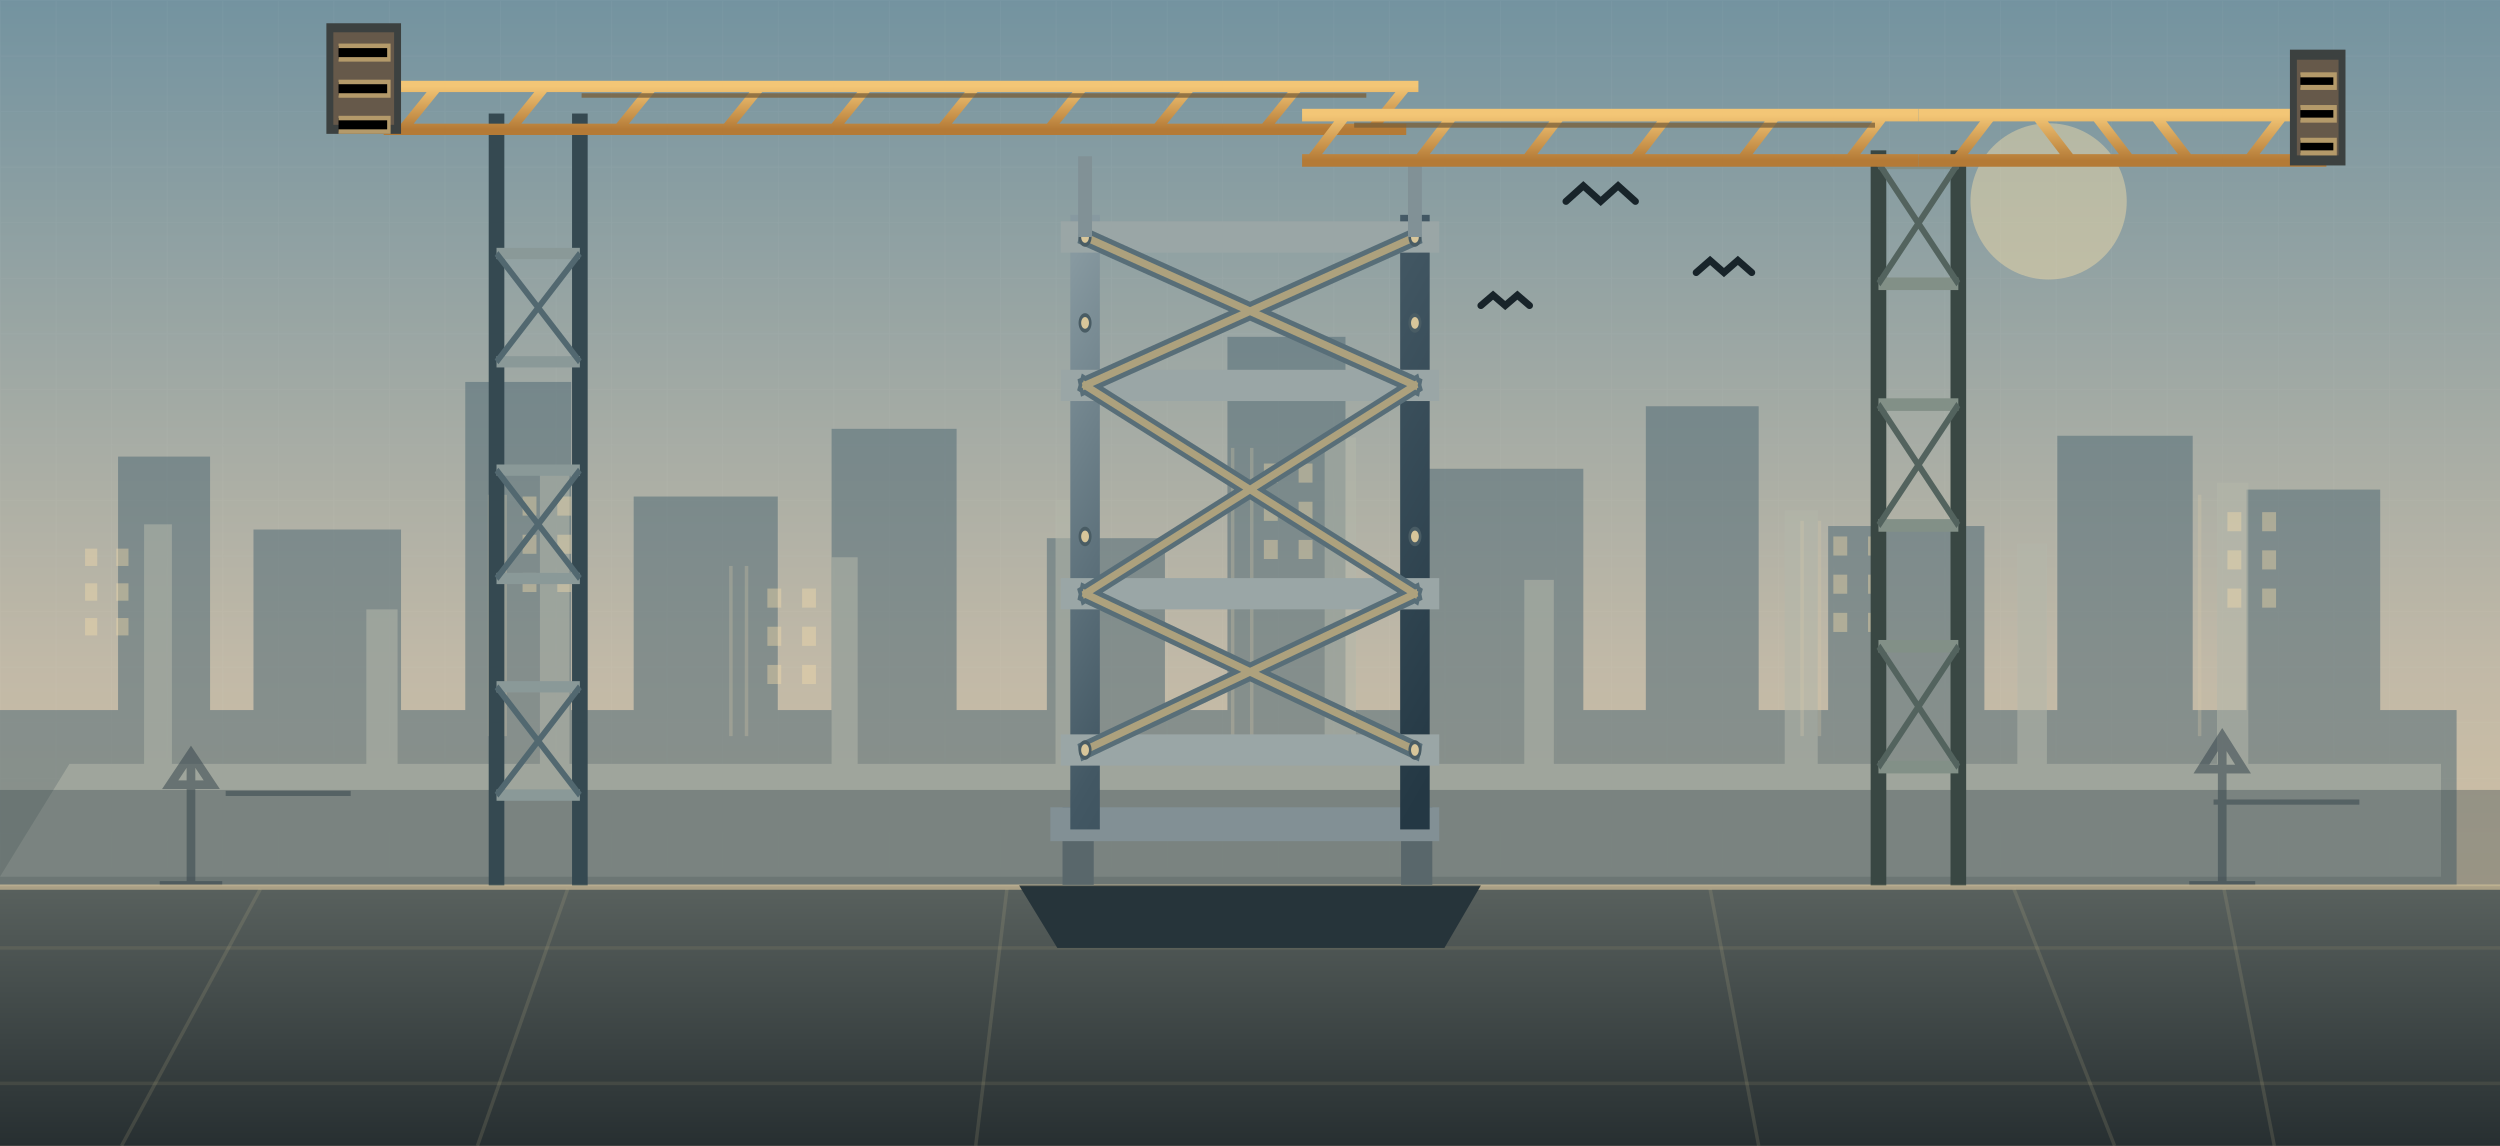
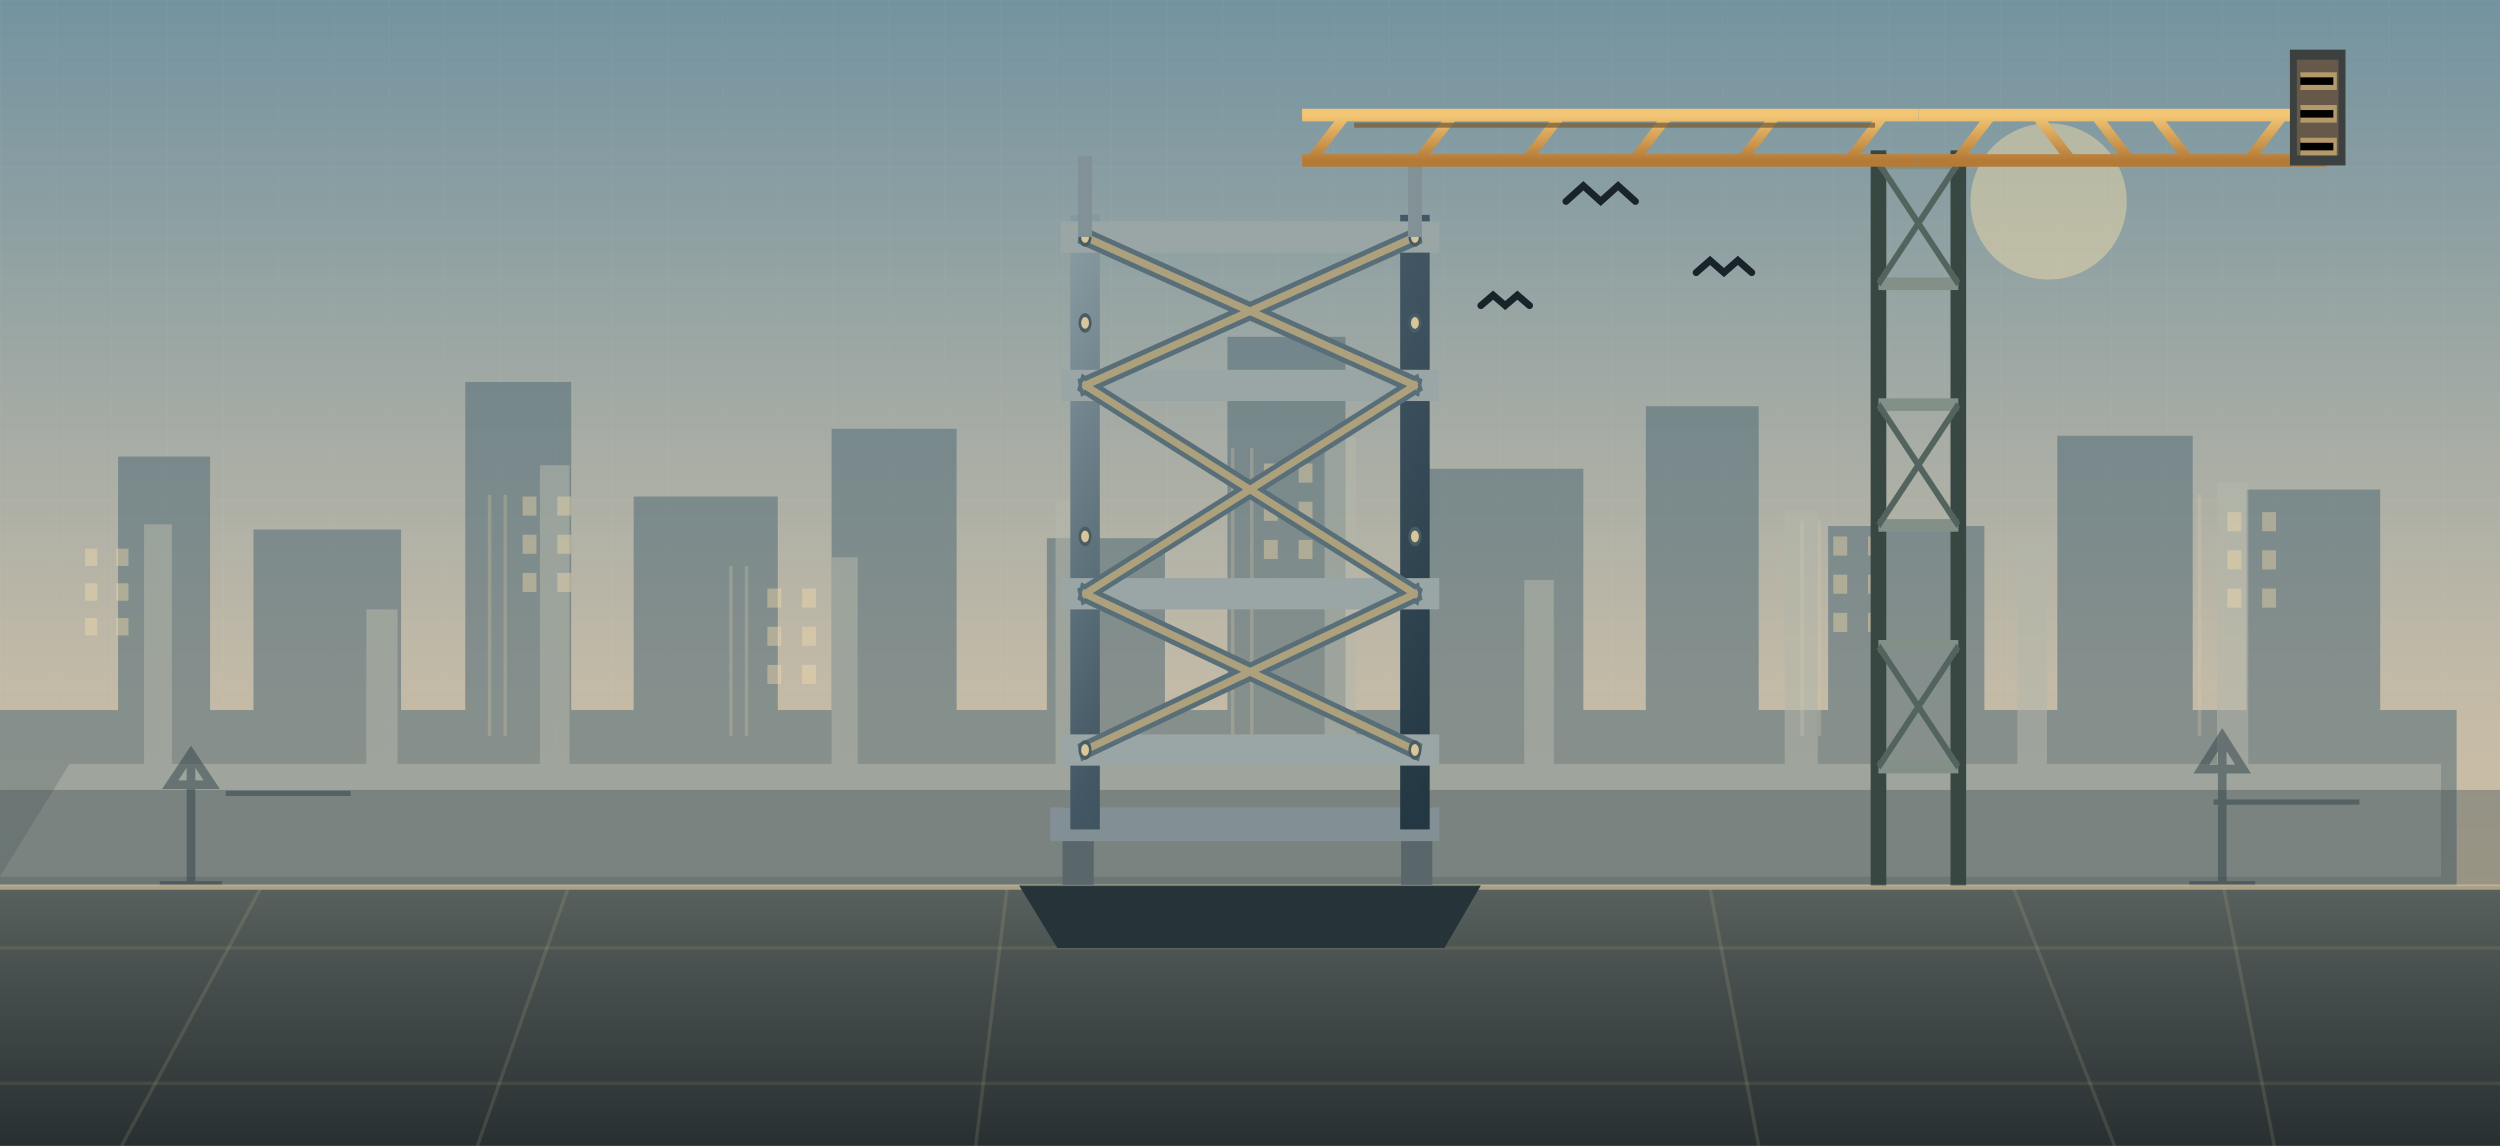
<svg xmlns="http://www.w3.org/2000/svg" class="scene" width="1440" height="660" viewBox="0 0 1440 660" role="img" aria-labelledby="scene-title scene-desc">
-   <style>#player-trolley,#beam-1,#beam-2,#beam-3,#worker-walk,#auto-trolley,#auto-beam,#bird-strike,#crash-overlay,#debris,#target-1,#target-2,#target-3,#target-label-1,#target-label-2,#target-label-3,#tower-bolts{display:none!important}</style>
+   <style>#player-crane,#beam-1,#beam-2,#beam-3,#worker-walk,#auto-trolley,#auto-beam,#bird-strike,#crash-overlay,#debris,#target-1,#target-2,#target-3,#target-label-1,#target-label-2,#target-label-3,#tower-bolts{display:none!important}</style>
  <defs>
    <linearGradient id="sky" x2="0" y2="1">
      <stop stop-color="#7393a0" />
      <stop offset=".58" stop-color="#c1b9a7" />
      <stop offset="1" stop-color="#e0c69e" />
    </linearGradient>
    <linearGradient id="steel" x2="1" y2="1">
      <stop stop-color="#8799a0" />
      <stop offset=".48" stop-color="#435864" />
      <stop offset="1" stop-color="#243844" />
    </linearGradient>
    <linearGradient id="boom" x2="0" y2="1">
      <stop stop-color="#f3c676" />
      <stop offset="1" stop-color="#b47a36" />
    </linearGradient>
    <linearGradient id="ground" x2="0" y2="1">
      <stop stop-color="#59615e" />
      <stop offset="1" stop-color="#272f31" />
    </linearGradient>
    <pattern id="grid" width="32" height="32" patternUnits="userSpaceOnUse">
      <path d="M32 0H0V32" fill="none" stroke="#fff" stroke-opacity=".035" />
    </pattern>
    <filter id="soft-shadow" x="-30%" y="-30%" width="160%" height="170%">
      <feGaussianBlur stdDeviation="8" />
    </filter>
  </defs>
  <rect width="1440" height="660" fill="url(#sky)" />
  <rect width="1440" height="500" fill="url(#grid)" />
  <circle cx="1180" cy="116" r="45" fill="#f8dfa8" opacity=".44" />
  <g fill="#526b77" opacity=".55">
    <path d="M0 409h68V263h53v146h25V305h85v104h37V220h61v189h36V286h83v123h31V247h72v162h52V310h68v99h36V194h68v215h42V270h95v139h36V234h65v175h40V303h90v106h42V251h78v158h31V282h77v127h44v106H0z" />
  </g>
  <g fill="#b3b7aa" opacity=".55">
    <path d="M40 440h43V302h16v138h112V351h18v89h82V268h17v172h151V321h15v119h114V288h18v152h137V252h18v188h97V334h17v106h133V294h19v146h115V313h17v127h98V278h18v162h111v65H0z" />
  </g>
  <g fill="#f4dca9" opacity=".4">
    <path d="M49 316h7v10h-7zm18 0h7v10h-7zm-18 20h7v10h-7zm18 0h7v10h-7zm-18 20h7v10h-7zm18 0h7v10h-7zM301 286h8v11h-8zm20 0h8v11h-8zm-20 22h8v11h-8zm20 0h8v11h-8zm-20 22h8v11h-8zm20 0h8v11h-8zM442 339h8v11h-8zm20 0h8v11h-8zm-20 22h8v11h-8zm20 0h8v11h-8zm-20 22h8v11h-8zm20 0h8v11h-8zM728 267h8v11h-8zm20 0h8v11h-8zm-20 22h8v11h-8zm20 0h8v11h-8zm-20 22h8v11h-8zm20 0h8v11h-8zM1056 309h8v11h-8zm20 0h8v11h-8zm-20 22h8v11h-8zm20 0h8v11h-8zm-20 22h8v11h-8zm20 0h8v11h-8zM1283 295h8v11h-8zm20 0h8v11h-8zm-20 22h8v11h-8zm20 0h8v11h-8zm-20 22h8v11h-8zm20 0h8v11h-8z" />
  </g>
  <g stroke="#d7c9aa" stroke-width="2" opacity=".28">
    <path d="M282 285v139M291 285v139M421 326v98M430 326v98M710 258v166M721 258v166M1038 300v124M1048 300v124M1267 285v139" />
  </g>
  <rect y="455" width="1440" height="205" fill="#34454b" opacity=".35" />
  <g opacity=".52" stroke="#34434a" fill="none" stroke-width="5">
    <path d="M110 510v-72m-18 72h36m-30-58h24l-12-18zM1280 510v-86m-19 86h38m-31-67h24l-12-19z" />
    <path d="M130 457h72m1073 5h84" stroke-width="3" />
  </g>
  <ellipse cx="717" cy="585" rx="484" ry="27" fill="#101b20" opacity=".38" filter="url(#soft-shadow)" />
  <rect y="510" width="1440" height="150" fill="url(#ground)" />
  <path d="M0 511h1440" stroke="#d6c29c" stroke-opacity=".65" stroke-width="3" />
  <path d="M0 546h1440M0 624h1440" stroke="#b8a980" stroke-opacity=".13" stroke-width="2" />
  <g stroke="#c5b58e" stroke-opacity=".16" stroke-width="2">
    <path d="m70 660 80-148m125 148 52-148m235 148 18-148m433 148-28-148m233 148-58-148m150 148-29-148" />
  </g>
  <g transform="translate(0 510) scale(1 1.5) translate(0 -510)">
    <path d="M587 510h266l-21 24H609z" fill="#26343a" />
    <path d="M612 510h18v-30h-18zm195 0h18v-30h-18z" fill="#59676b" />
    <path d="M605 480h224v13H605z" fill="#829095" />
  </g>
  <g id="tower-collapse">
    <g transform="translate(0 510) scale(1 1.5) translate(0 -510)" stroke="url(#steel)" stroke-linecap="square">
      <path id="tower-columns" d="M625 480V261M815 480V261" fill="none" stroke-width="17" />
      <path id="tower-crossbeams" d="M617 458 h206 M617 398 h206 M617 318 h206 M617 261 h206" fill="none" stroke="#9aa6a6" stroke-width="12" />
      <path id="tower-braces" d="M625 458 L815 398 M815 458 L625 398 M625 398 L815 318 M815 398 L625 318 M625 318 L815 261 M815 318 L625 261" fill="none" stroke="#586e78" stroke-width="7" />
      <path id="tower-gold-braces" d="M625 458 L815 398 M815 458 L625 398 M625 398 L815 318 M815 398 L625 318 M625 318 L815 261 M815 318 L625 261" fill="none" stroke="#c8b17f" stroke-opacity=".76" stroke-width="3" />
    </g>
    <g transform="translate(0 510) scale(1 1.5) translate(0 -510)" fill="#d8c69a" stroke="#495c64" stroke-width="1.5">
      <circle cx="625" cy="458" r="3" />
      <circle cx="815" cy="458" r="3" />
      <circle cx="625" cy="376" r="3" />
      <circle cx="815" cy="376" r="3" />
      <circle cx="625" cy="294" r="3" />
      <circle cx="815" cy="294" r="3" />
      <circle cx="625" cy="261" r="3" />
      <circle cx="815" cy="261" r="3" />
    </g>
    <g transform="translate(0 510) scale(1 1.5) translate(0 -510)" fill="none" stroke="#77d9df" stroke-width="3" stroke-dasharray="7 6" opacity=".9">
      <rect id="target-1" x="648" y="397" width="144" height="27" rx="3" />
      <rect id="target-2" x="648" y="315" width="144" height="27" rx="3" />
      <rect id="target-3" x="648" y="267" width="144" height="15" rx="3" />
    </g>
    <g transform="translate(0 510) scale(1 1.5) translate(0 -510)" fill="#d5f7f4" font-size="10" font-weight="800" letter-spacing="1.5" text-anchor="middle">
      <text id="target-label-1" x="720" y="416">TARGET 01</text>
      <text id="target-label-2" x="720" y="334">TARGET 02</text>
      <text id="target-label-3" x="720" y="279">TARGET 03</text>
    </g>
    <g id="tower-bolts" transform="translate(0 510) scale(1 1.5) translate(0 -510)" fill="#d8c69a" stroke="#495c64" stroke-width="1.5" />
    <g id="auto-placed-beams" aria-hidden="true" />
    <path d="M625 261V230m190 31v-31" transform="translate(0 510) scale(1 1.5) translate(0 -510)" stroke="#819196" stroke-width="8" />
  </g>
  <g id="player-crane" transform="translate(0 510) scale(1 1.3) translate(0 -510)">
    <path d="M286 510V168M334 510V168" fill="none" stroke="#354951" stroke-width="9" />
    <path d="M286 470h48m-48-48h48m-48-48h48m-48-48h48m-48-48h48m-48-48h48" fill="none" stroke="#8a9998" stroke-width="5" />
    <path d="m286 470 48-48m-48 0 48 48m-48-96 48-48m-48 0 48 48m-48-96 48-48m-48 0 48 48" fill="none" stroke="#526870" stroke-width="3" />
    <path d="M221 156H817M221 175H810m0-19-20 19m-42-19-20 19m-42-19-20 19m-42-19-20 19m-42-19-20 19m-42-19-20 19m-42-19-20 19m-42-19-20 19m-42-19-20 19m-42-19-20 19" fill="none" stroke="url(#boom)" stroke-width="5" />
    <path d="M335 160h452" stroke="#785d37" stroke-opacity=".75" stroke-width="2" />
    <path d="M190 130h39v45h-39z" fill="#66594a" stroke="#3c4140" stroke-width="4" />
    <path d="M195 138h29v6h-29m0 10h29v6h-29m0 10h29v6h-29" stroke="#b49a6a" stroke-width="2" />
    <g id="player-trolley">
      <path d="M507 147h42v28h-42z" fill="#efbd66" stroke="#725834" stroke-width="4" />
      <path d="M511 153h34v5h-34z" fill="#ffe1a0" opacity=".7" />
      <circle cx="515" cy="177" r="5" fill="#705c3b" />
      <circle cx="541" cy="177" r="5" fill="#705c3b" />
      <path id="hoist-line" d="M528 175v158" stroke="#273943" stroke-width="3" />
      <g id="hook" transform="translate(0 0)">
        <path d="M519 332h18l-2 18h-14z" fill="#a8b2ae" stroke="#394951" stroke-width="3" />
        <path d="M515 352h25l-4 12h-18z" fill="#56686e" />
      </g>
      <circle cx="528" cy="168" r="5" fill="#ffdf91" />
    </g>
  </g>
  <g id="beam-1" transform="translate(270 0)">
    <path class="beam-stand" d="M0 499v-18m-12 18h24" stroke="#293b43" stroke-width="3" />
    <rect x="-32" y="465" width="65" height="13" rx="2" fill="#9ba8a7" stroke="#33464e" stroke-width="3" />
    <path d="M-21 465v13m43-13v13" stroke="#4c616a" stroke-width="3" />
    <rect x="-42" y="440" width="84" height="23" rx="11" fill="#14252e" stroke="#61747a" />
    <text id="beam-weight-1" x="0" y="456" fill="#e9f0eb" text-anchor="middle" font-size="12.5" font-weight="700">8,000 lb</text>
  </g>
  <g id="beam-2" transform="translate(500 0)">
    <path class="beam-stand" d="M0 499v-18m-12 18h24" stroke="#293b43" stroke-width="3" />
    <rect x="-32" y="465" width="65" height="13" rx="2" fill="#879797" stroke="#33464e" stroke-width="3" />
    <path d="M-21 465v13m43-13v13" stroke="#4c616a" stroke-width="3" />
    <rect x="-42" y="440" width="84" height="23" rx="11" fill="#14252e" stroke="#61747a" />
    <text id="beam-weight-2" x="0" y="456" fill="#e9f0eb" text-anchor="middle" font-size="12.5" font-weight="700">6,500 lb</text>
  </g>
  <g id="beam-3" transform="translate(620 0)">
    <path class="beam-stand" d="M0 499v-18m-12 18h24" stroke="#293b43" stroke-width="3" />
    <rect x="-32" y="465" width="65" height="13" rx="2" fill="#aab5b0" stroke="#33464e" stroke-width="3" />
    <path d="M-21 465v13m43-13v13" stroke="#4c616a" stroke-width="3" />
    <rect x="-42" y="440" width="84" height="23" rx="11" fill="#14252e" stroke="#61747a" />
    <text id="beam-weight-3" x="0" y="456" fill="#e9f0eb" text-anchor="middle" font-size="12.5" font-weight="700">5,000 lb</text>
  </g>
  <g id="worker-walk">
    <g id="tower-worker" transform="translate(0 510) scale(1 1.5) translate(0 -510) translate(746 335) scale(1 .9)" stroke-linecap="round" stroke-linejoin="round">
      <path id="worker-legs" d="M-6 27v18m8-18 9 17" stroke="#35444a" stroke-width="5" />
      <path d="M-8 9h15l5 20H-12z" fill="#c7463b" stroke="#792f2b" stroke-width="2" />
      <path d="M-4 8-12 19m19-10 9 8" fill="none" stroke="#c7463b" stroke-width="5" />
      <circle cx="0" cy="0" r="7" fill="#bd8565" stroke="#644c43" stroke-width="2" />
      <path d="M-8-4h16l-3-5h-10z" fill="#f2bd54" stroke="#805b2b" stroke-width="2" />
      <path d="M15 14 21 7l3 2-6 8" stroke="#8d6940" stroke-width="3" />
    </g>
  </g>
  <g transform="translate(0 510) scale(1 1.45) translate(0 -510)">
    <path d="M1082 510V218M1128 510V218" fill="none" stroke="#394743" stroke-width="9" />
    <path d="M1082 463h46m-46-48h46m-46-48h46m-46-48h46m-46-48h46m-46-48h46" fill="none" stroke="#829087" stroke-width="5" />
    <path d="m1082 463 46-48m-46 0 46 48m-46-96 46-48m-46 0 46 48m-46-96 46-48m-46 0 46 48" fill="none" stroke="#53635e" stroke-width="3" />
    <path d="M1105 204H750m0 18h355m-330-18-20 18m82-18-20 18m82-18-20 18m82-18-20 18m82-18-20 18m82-18-20 18m82-18-20 18" fill="none" stroke="url(#boom)" stroke-width="5" />
    <path d="M1105 204h235m0 18h-235m210-18-20 18m-54-18 20 18m-54-18 20 18m-54-18 20 18" fill="none" stroke="url(#boom)" stroke-width="5" />
    <path d="M780 208h300" stroke="#785d37" stroke-opacity=".75" stroke-width="2" />
    <path d="M1321 180h28v42h-28z" fill="#66594a" stroke="#3c4140" stroke-width="4" />
    <path d="M1325 188h20v5h-20m0 8h20v5h-20m0 8h20v5h-20" stroke="#b49a6a" stroke-width="2" />
    <g id="auto-trolley">
      <path d="M902 197h40v25h-40z" fill="#d4a956" stroke="#5a4b31" stroke-width="4" />
      <circle cx="910" cy="224" r="5" fill="#51452f" />
      <circle cx="934" cy="224" r="5" fill="#51452f" />
      <path id="auto-hoist-line" d="M922 222v110" stroke="#273943" stroke-width="3" />
      <g id="auto-hook">
        <path d="M913 329h18l-2 18h-14z" fill="#a8b2ae" stroke="#394951" stroke-width="3" />
        <path d="M909 347h25l-4 12h-18z" fill="#56686e" />
      </g>
      <circle cx="922" cy="199" r="5" fill="#ffdf91" />
    </g>
  </g>
  <g id="auto-beam" transform="translate(922 260)">
    <rect x="-41" y="-7" width="82" height="14" rx="2" fill="#c4a65f" stroke="#554a36" stroke-width="3" />
    <path d="M-25-7v14m50-14v14" stroke="#625539" stroke-width="3" />
  </g>
  <g fill="none" stroke="#18242a" stroke-width="4" stroke-linecap="round">
    <path d="m902 116 10-9 10 9 10-9 10 9" />
    <path d="m977 157 8-7 8 7 8-7 8 7" />
    <path d="m853 176 7-6 7 6 7-6 7 6" />
  </g>
  <g id="bird-strike" fill="none" stroke="#18242a" stroke-width="4" stroke-linecap="round" transform="translate(-80 205)" aria-hidden="true">
    <path d="m0 10 10-9 10 9 10-9 10 9" />
  </g>
  <g id="crash-overlay" display="none" text-anchor="middle">
    <rect width="1440" height="660" fill="#08131d" opacity=".58" />
    <text id="failure-cause" x="720" y="286" fill="#ff766d" font-size="20" font-weight="900" letter-spacing="5">LOAD LIMIT EXCEEDED</text>
    <text id="failure-title" x="720" y="338" fill="#fff6e7" font-size="42" font-weight="900" letter-spacing="3">LEVEL FAILED</text>
  </g>
  <g id="debris" display="none" aria-hidden="true" />
  <path d="M0 510h1440" stroke="#f2dbab" stroke-opacity=".16" stroke-width="1" />
</svg>
